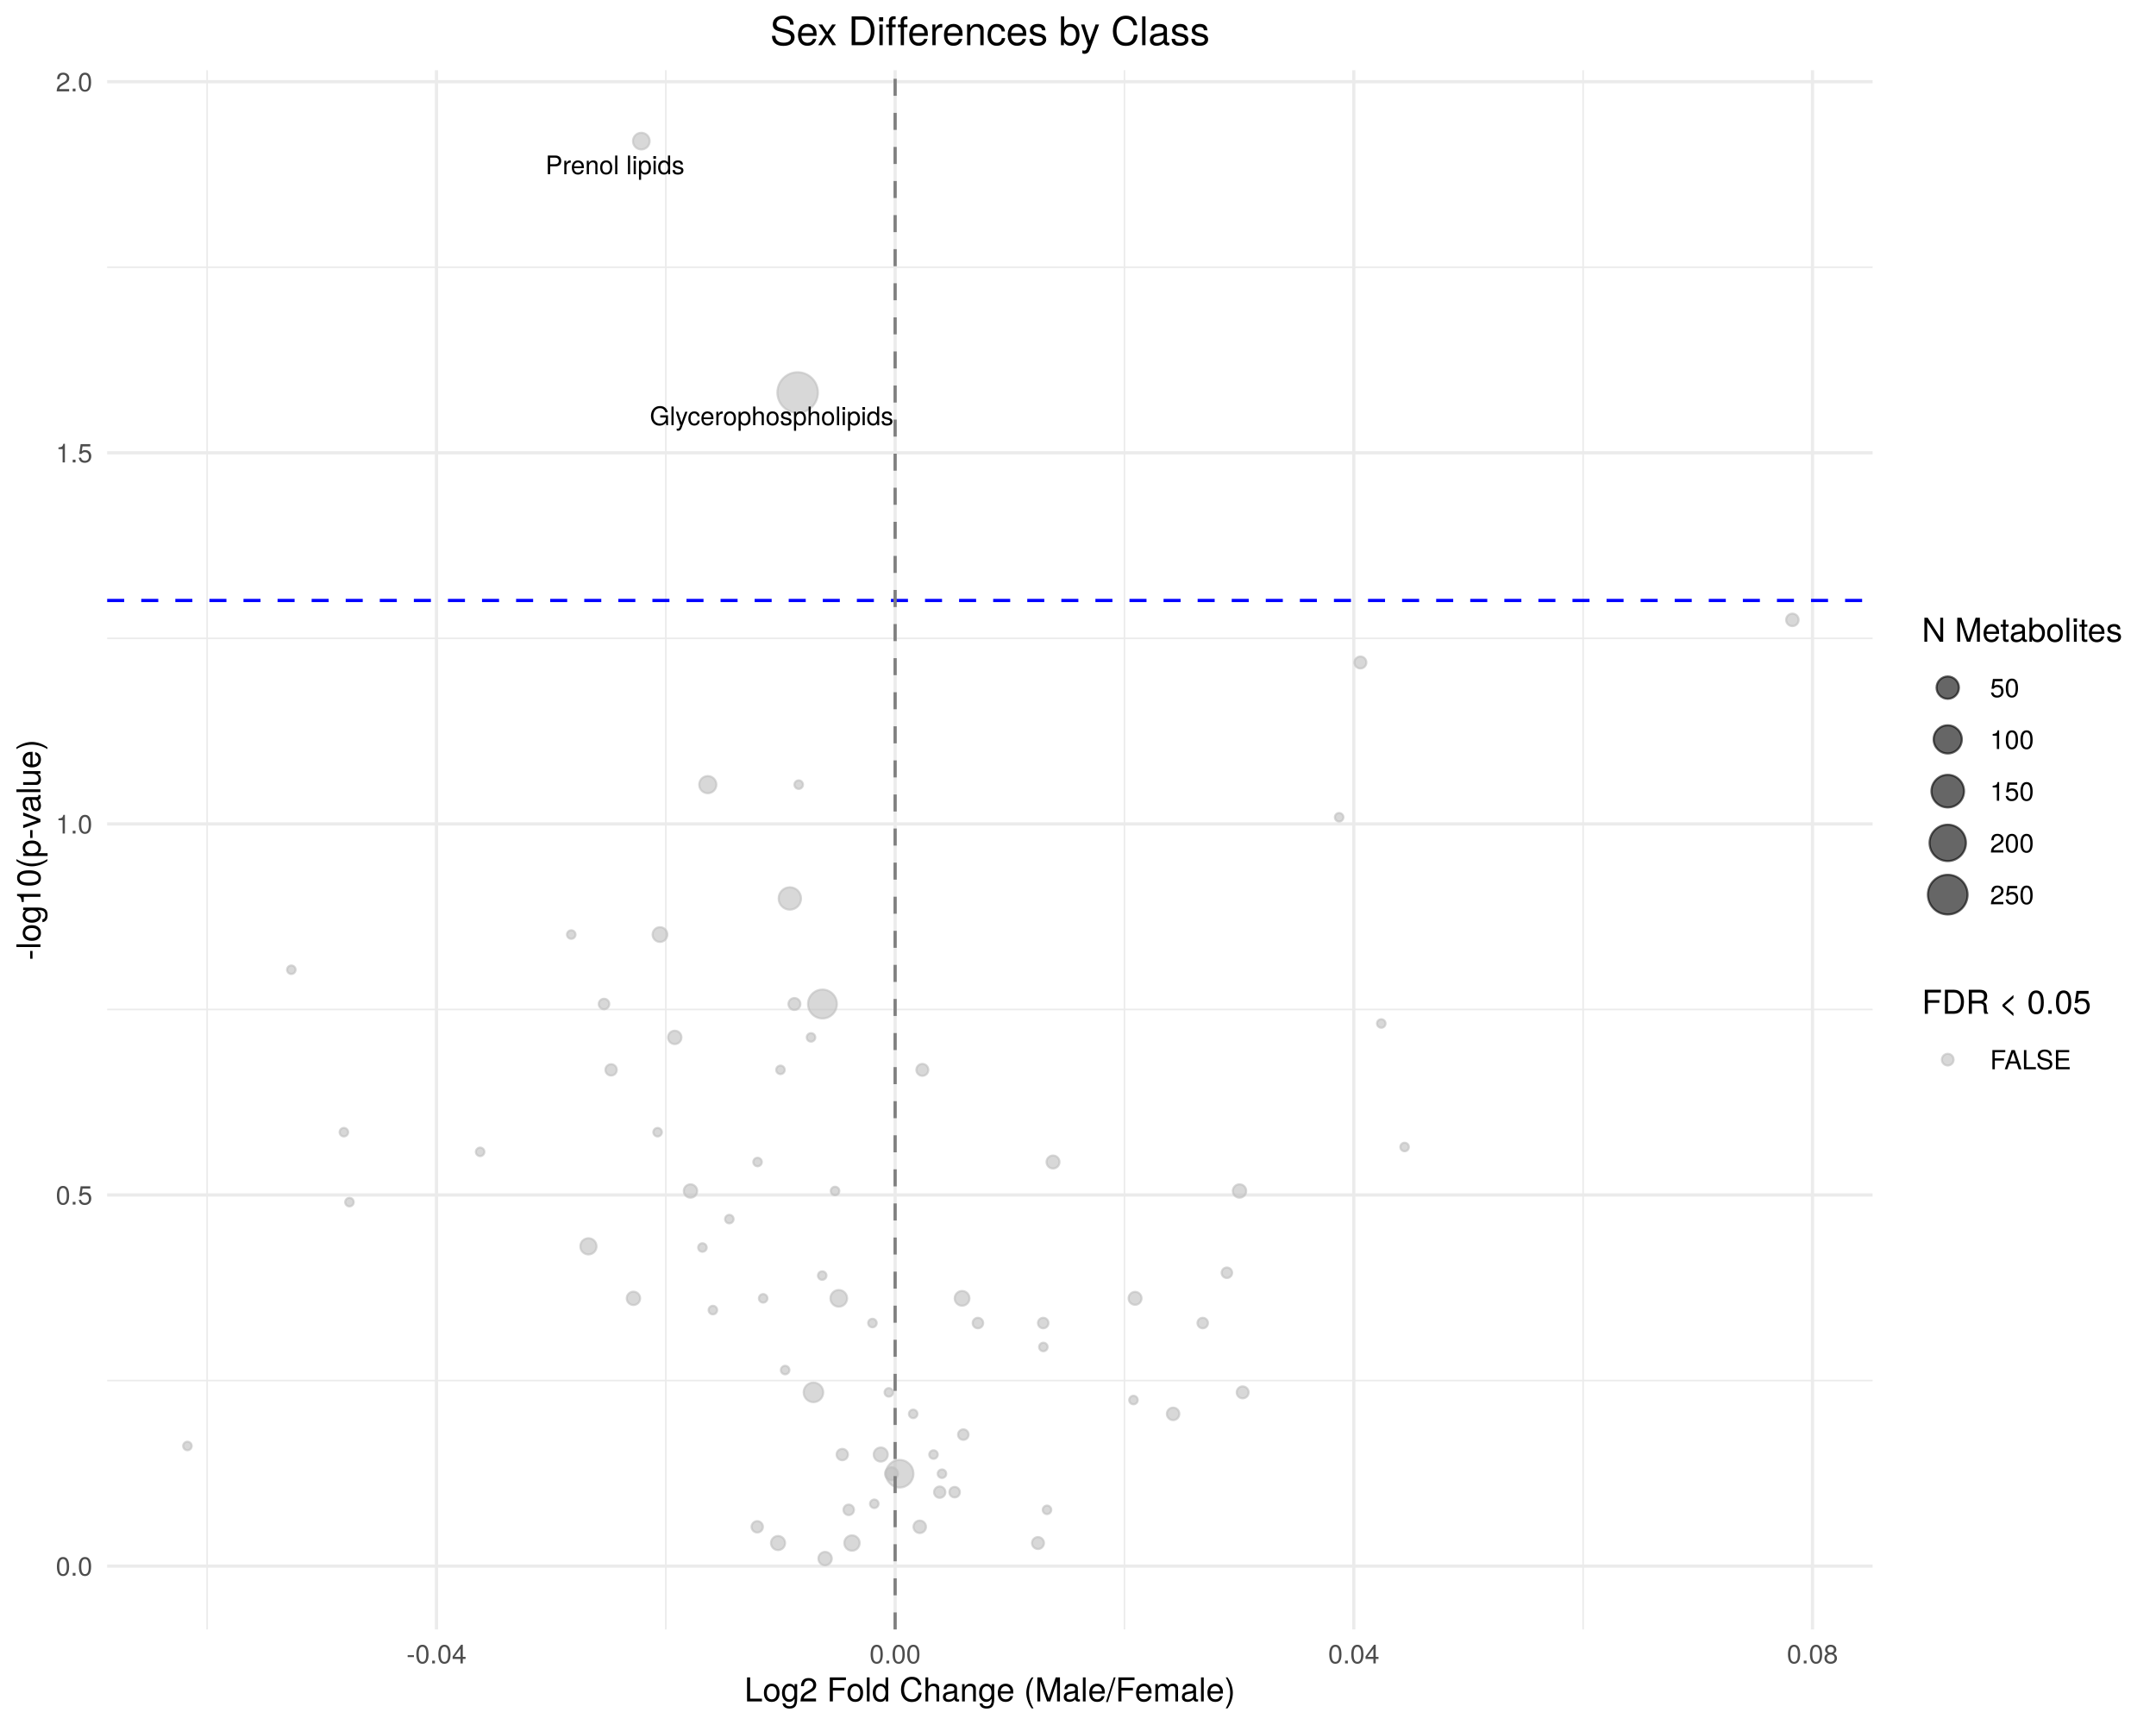
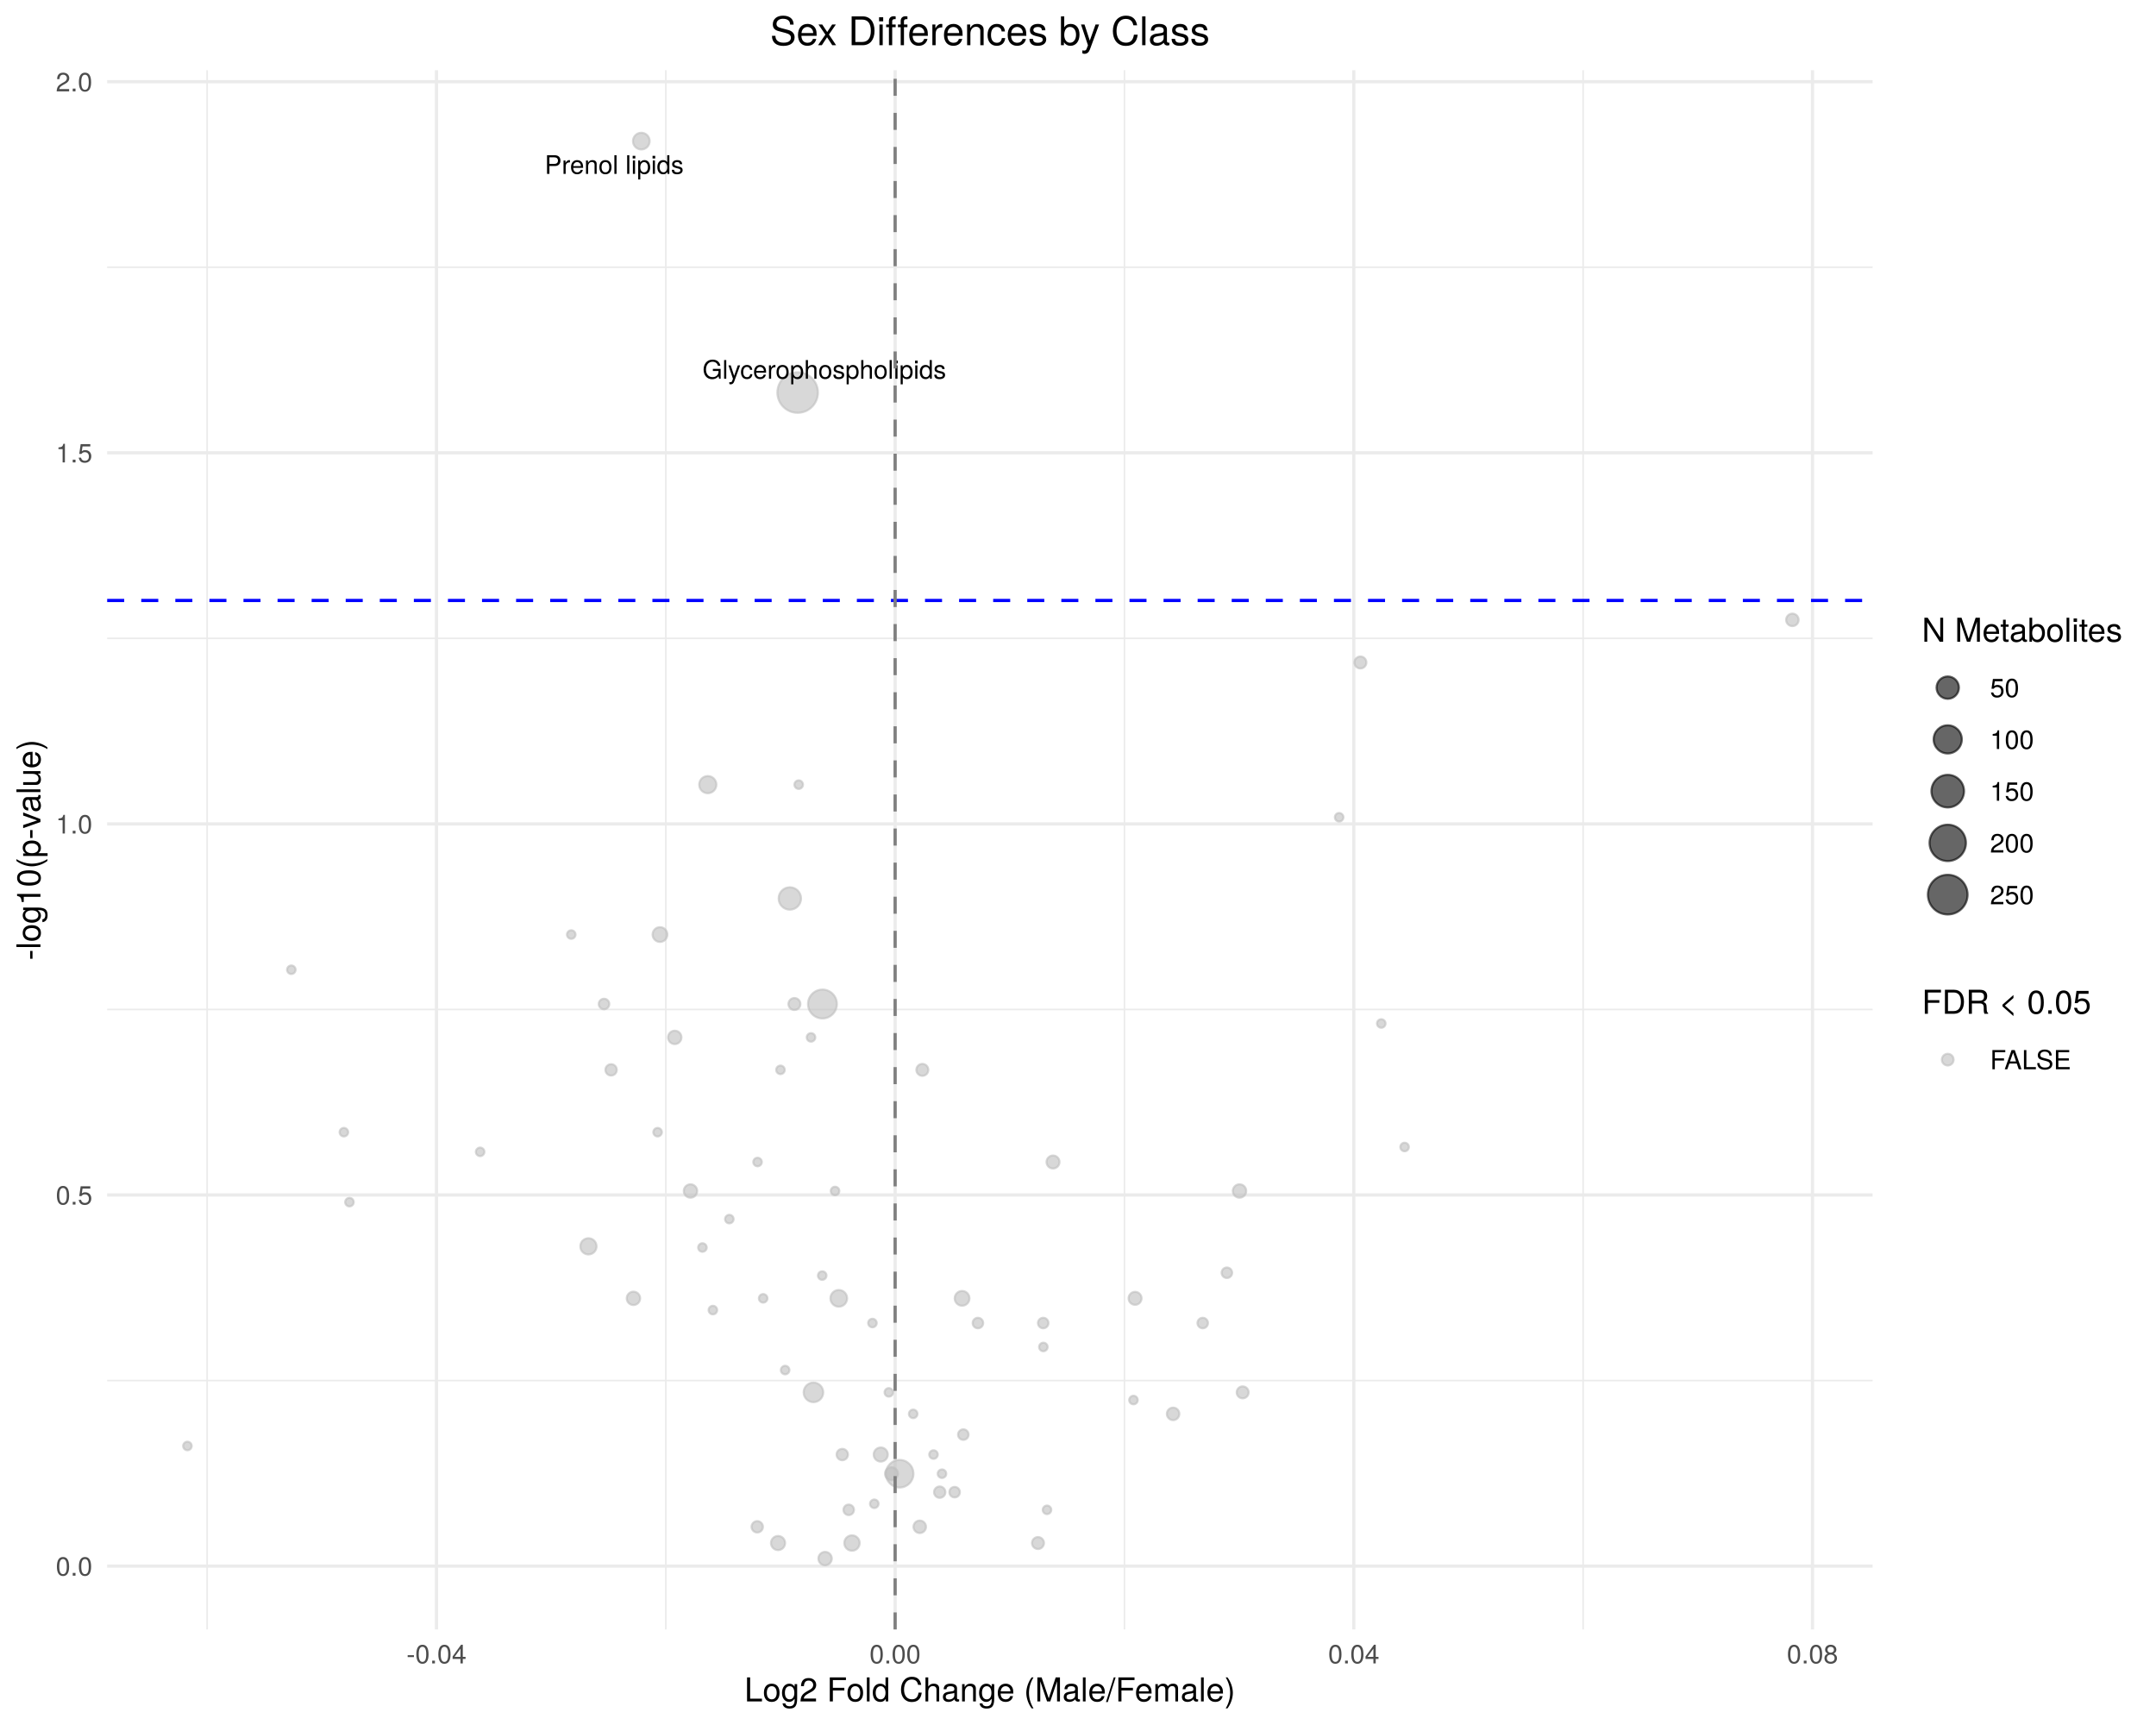
<svg xmlns="http://www.w3.org/2000/svg" class="svglite" width="720.00pt" height="576.00pt" viewBox="0 0 720.00 576.00">
  <defs>
    <style type="text/css">
    .svglite line, .svglite polyline, .svglite polygon, .svglite path, .svglite rect, .svglite circle {
      fill: none;
      stroke: #000000;
      stroke-linecap: round;
      stroke-linejoin: round;
      stroke-miterlimit: 10.00;
    }
    .svglite text {
      white-space: pre;
    }
  </style>
  </defs>
  <rect width="100%" height="100%" style="stroke: none; fill: none;" />
  <defs>
    <clipPath id="cpMC4wMHw3MjAuMDB8MC4wMHw1NzYuMDA=">
      <rect x="0.00" y="0.00" width="720.00" height="576.00" />
    </clipPath>
  </defs>
  <g clip-path="url(#cpMC4wMHw3MjAuMDB8MC4wMHw1NzYuMDA=)">
</g>
  <defs>
    <clipPath id="cpMzUuNzl8NjI1LjM3fDIzLjQ1fDU0NC4wOQ==">
      <rect x="35.79" y="23.45" width="589.57" height="520.64" />
    </clipPath>
  </defs>
  <g clip-path="url(#cpMzUuNzl8NjI1LjM3fDIzLjQ1fDU0NC4wOQ==)">
    <polyline points="35.79,460.98 625.37,460.98 " style="stroke-width: 0.53; stroke: #EBEBEB; stroke-linecap: butt;" />
    <polyline points="35.79,337.07 625.37,337.07 " style="stroke-width: 0.53; stroke: #EBEBEB; stroke-linecap: butt;" />
    <polyline points="35.79,213.16 625.37,213.16 " style="stroke-width: 0.53; stroke: #EBEBEB; stroke-linecap: butt;" />
    <polyline points="35.79,89.24 625.37,89.24 " style="stroke-width: 0.53; stroke: #EBEBEB; stroke-linecap: butt;" />
    <polyline points="69.17,544.09 69.17,23.45 " style="stroke-width: 0.53; stroke: #EBEBEB; stroke-linecap: butt;" />
    <polyline points="222.35,544.09 222.35,23.45 " style="stroke-width: 0.53; stroke: #EBEBEB; stroke-linecap: butt;" />
    <polyline points="375.52,544.09 375.52,23.45 " style="stroke-width: 0.53; stroke: #EBEBEB; stroke-linecap: butt;" />
    <polyline points="528.69,544.09 528.69,23.45 " style="stroke-width: 0.53; stroke: #EBEBEB; stroke-linecap: butt;" />
    <polyline points="35.79,522.94 625.37,522.94 " style="stroke-width: 1.07; stroke: #EBEBEB; stroke-linecap: butt;" />
    <polyline points="35.79,399.02 625.37,399.02 " style="stroke-width: 1.07; stroke: #EBEBEB; stroke-linecap: butt;" />
    <polyline points="35.79,275.11 625.37,275.11 " style="stroke-width: 1.07; stroke: #EBEBEB; stroke-linecap: butt;" />
    <polyline points="35.79,151.20 625.37,151.20 " style="stroke-width: 1.07; stroke: #EBEBEB; stroke-linecap: butt;" />
    <polyline points="35.79,27.29 625.37,27.29 " style="stroke-width: 1.07; stroke: #EBEBEB; stroke-linecap: butt;" />
    <polyline points="145.76,544.09 145.76,23.45 " style="stroke-width: 1.07; stroke: #EBEBEB; stroke-linecap: butt;" />
    <polyline points="298.93,544.09 298.93,23.45 " style="stroke-width: 1.07; stroke: #EBEBEB; stroke-linecap: butt;" />
    <polyline points="452.10,544.09 452.10,23.45 " style="stroke-width: 1.07; stroke: #EBEBEB; stroke-linecap: butt;" />
    <polyline points="605.28,544.09 605.28,23.45 " style="stroke-width: 1.07; stroke: #EBEBEB; stroke-linecap: butt;" />
    <circle cx="214.17" cy="47.12" r="2.78" style="stroke-width: 0.71; stroke: #BEBEBE; stroke-opacity: 0.60; fill: #BEBEBE; fill-opacity: 0.60;" />
    <circle cx="266.38" cy="131.07" r="6.76" style="stroke-width: 0.71; stroke: #BEBEBE; stroke-opacity: 0.60; fill: #BEBEBE; fill-opacity: 0.60;" />
    <circle cx="598.57" cy="206.98" r="2.08" style="stroke-width: 0.71; stroke: #BEBEBE; stroke-opacity: 0.60; fill: #BEBEBE; fill-opacity: 0.60;" />
    <circle cx="454.31" cy="221.21" r="1.99" style="stroke-width: 0.71; stroke: #BEBEBE; stroke-opacity: 0.60; fill: #BEBEBE; fill-opacity: 0.60;" />
    <circle cx="236.37" cy="262.00" r="2.86" style="stroke-width: 0.71; stroke: #BEBEBE; stroke-opacity: 0.60; fill: #BEBEBE; fill-opacity: 0.60;" />
    <circle cx="266.73" cy="262.00" r="1.42" style="stroke-width: 0.71; stroke: #BEBEBE; stroke-opacity: 0.60; fill: #BEBEBE; fill-opacity: 0.60;" />
    <circle cx="447.21" cy="272.89" r="1.42" style="stroke-width: 0.71; stroke: #BEBEBE; stroke-opacity: 0.60; fill: #BEBEBE; fill-opacity: 0.60;" />
    <circle cx="263.77" cy="300.01" r="3.73" style="stroke-width: 0.71; stroke: #BEBEBE; stroke-opacity: 0.60; fill: #BEBEBE; fill-opacity: 0.60;" />
    <circle cx="220.40" cy="312.06" r="2.46" style="stroke-width: 0.71; stroke: #BEBEBE; stroke-opacity: 0.60; fill: #BEBEBE; fill-opacity: 0.60;" />
    <circle cx="190.77" cy="312.06" r="1.42" style="stroke-width: 0.71; stroke: #BEBEBE; stroke-opacity: 0.60; fill: #BEBEBE; fill-opacity: 0.60;" />
    <circle cx="97.29" cy="323.81" r="1.42" style="stroke-width: 0.71; stroke: #BEBEBE; stroke-opacity: 0.60; fill: #BEBEBE; fill-opacity: 0.60;" />
    <circle cx="274.66" cy="335.25" r="4.81" style="stroke-width: 0.71; stroke: #BEBEBE; stroke-opacity: 0.60; fill: #BEBEBE; fill-opacity: 0.60;" />
    <circle cx="265.30" cy="335.25" r="1.99" style="stroke-width: 0.71; stroke: #BEBEBE; stroke-opacity: 0.60; fill: #BEBEBE; fill-opacity: 0.60;" />
    <circle cx="201.72" cy="335.25" r="1.75" style="stroke-width: 0.71; stroke: #BEBEBE; stroke-opacity: 0.60; fill: #BEBEBE; fill-opacity: 0.60;" />
    <circle cx="461.28" cy="341.76" r="1.42" style="stroke-width: 0.71; stroke: #BEBEBE; stroke-opacity: 0.60; fill: #BEBEBE; fill-opacity: 0.60;" />
    <circle cx="225.34" cy="346.40" r="2.23" style="stroke-width: 0.71; stroke: #BEBEBE; stroke-opacity: 0.60; fill: #BEBEBE; fill-opacity: 0.60;" />
    <circle cx="270.84" cy="346.40" r="1.42" style="stroke-width: 0.71; stroke: #BEBEBE; stroke-opacity: 0.60; fill: #BEBEBE; fill-opacity: 0.60;" />
    <circle cx="308.02" cy="357.24" r="1.99" style="stroke-width: 0.71; stroke: #BEBEBE; stroke-opacity: 0.60; fill: #BEBEBE; fill-opacity: 0.60;" />
    <circle cx="204.08" cy="357.24" r="1.89" style="stroke-width: 0.71; stroke: #BEBEBE; stroke-opacity: 0.60; fill: #BEBEBE; fill-opacity: 0.60;" />
    <circle cx="260.64" cy="357.24" r="1.42" style="stroke-width: 0.71; stroke: #BEBEBE; stroke-opacity: 0.60; fill: #BEBEBE; fill-opacity: 0.60;" />
    <circle cx="219.61" cy="378.05" r="1.42" style="stroke-width: 0.71; stroke: #BEBEBE; stroke-opacity: 0.60; fill: #BEBEBE; fill-opacity: 0.60;" />
    <circle cx="114.84" cy="378.05" r="1.42" style="stroke-width: 0.71; stroke: #BEBEBE; stroke-opacity: 0.60; fill: #BEBEBE; fill-opacity: 0.60;" />
    <circle cx="469.07" cy="383.00" r="1.42" style="stroke-width: 0.71; stroke: #BEBEBE; stroke-opacity: 0.60; fill: #BEBEBE; fill-opacity: 0.60;" />
    <circle cx="160.34" cy="384.62" r="1.42" style="stroke-width: 0.71; stroke: #BEBEBE; stroke-opacity: 0.60; fill: #BEBEBE; fill-opacity: 0.60;" />
    <circle cx="351.66" cy="388.01" r="2.16" style="stroke-width: 0.71; stroke: #BEBEBE; stroke-opacity: 0.60; fill: #BEBEBE; fill-opacity: 0.60;" />
    <circle cx="252.99" cy="388.01" r="1.42" style="stroke-width: 0.71; stroke: #BEBEBE; stroke-opacity: 0.60; fill: #BEBEBE; fill-opacity: 0.60;" />
    <circle cx="230.59" cy="397.69" r="2.23" style="stroke-width: 0.71; stroke: #BEBEBE; stroke-opacity: 0.60; fill: #BEBEBE; fill-opacity: 0.60;" />
    <circle cx="413.94" cy="397.69" r="2.23" style="stroke-width: 0.71; stroke: #BEBEBE; stroke-opacity: 0.60; fill: #BEBEBE; fill-opacity: 0.60;" />
    <circle cx="278.87" cy="397.69" r="1.42" style="stroke-width: 0.71; stroke: #BEBEBE; stroke-opacity: 0.60; fill: #BEBEBE; fill-opacity: 0.60;" />
    <circle cx="116.70" cy="401.41" r="1.42" style="stroke-width: 0.71; stroke: #BEBEBE; stroke-opacity: 0.60; fill: #BEBEBE; fill-opacity: 0.60;" />
    <circle cx="243.56" cy="407.07" r="1.42" style="stroke-width: 0.71; stroke: #BEBEBE; stroke-opacity: 0.60; fill: #BEBEBE; fill-opacity: 0.60;" />
    <circle cx="196.51" cy="416.17" r="2.70" style="stroke-width: 0.71; stroke: #BEBEBE; stroke-opacity: 0.60; fill: #BEBEBE; fill-opacity: 0.60;" />
    <circle cx="234.58" cy="416.56" r="1.42" style="stroke-width: 0.71; stroke: #BEBEBE; stroke-opacity: 0.60; fill: #BEBEBE; fill-opacity: 0.60;" />
    <circle cx="409.72" cy="424.99" r="1.75" style="stroke-width: 0.71; stroke: #BEBEBE; stroke-opacity: 0.60; fill: #BEBEBE; fill-opacity: 0.60;" />
    <circle cx="274.58" cy="425.93" r="1.42" style="stroke-width: 0.71; stroke: #BEBEBE; stroke-opacity: 0.60; fill: #BEBEBE; fill-opacity: 0.60;" />
    <circle cx="321.29" cy="433.53" r="2.46" style="stroke-width: 0.71; stroke: #BEBEBE; stroke-opacity: 0.60; fill: #BEBEBE; fill-opacity: 0.60;" />
    <circle cx="379.06" cy="433.53" r="2.16" style="stroke-width: 0.71; stroke: #BEBEBE; stroke-opacity: 0.60; fill: #BEBEBE; fill-opacity: 0.60;" />
    <circle cx="211.54" cy="433.53" r="2.23" style="stroke-width: 0.71; stroke: #BEBEBE; stroke-opacity: 0.60; fill: #BEBEBE; fill-opacity: 0.60;" />
    <circle cx="280.11" cy="433.53" r="2.78" style="stroke-width: 0.71; stroke: #BEBEBE; stroke-opacity: 0.60; fill: #BEBEBE; fill-opacity: 0.60;" />
    <circle cx="254.86" cy="433.53" r="1.42" style="stroke-width: 0.71; stroke: #BEBEBE; stroke-opacity: 0.60; fill: #BEBEBE; fill-opacity: 0.60;" />
    <circle cx="238.07" cy="437.45" r="1.42" style="stroke-width: 0.71; stroke: #BEBEBE; stroke-opacity: 0.60; fill: #BEBEBE; fill-opacity: 0.60;" />
    <circle cx="348.38" cy="441.78" r="1.75" style="stroke-width: 0.71; stroke: #BEBEBE; stroke-opacity: 0.60; fill: #BEBEBE; fill-opacity: 0.60;" />
    <circle cx="401.65" cy="441.78" r="1.75" style="stroke-width: 0.71; stroke: #BEBEBE; stroke-opacity: 0.60; fill: #BEBEBE; fill-opacity: 0.60;" />
    <circle cx="291.35" cy="441.78" r="1.42" style="stroke-width: 0.71; stroke: #BEBEBE; stroke-opacity: 0.60; fill: #BEBEBE; fill-opacity: 0.60;" />
    <circle cx="326.58" cy="441.78" r="1.75" style="stroke-width: 0.71; stroke: #BEBEBE; stroke-opacity: 0.60; fill: #BEBEBE; fill-opacity: 0.60;" />
    <circle cx="348.43" cy="449.77" r="1.42" style="stroke-width: 0.71; stroke: #BEBEBE; stroke-opacity: 0.60; fill: #BEBEBE; fill-opacity: 0.60;" />
    <circle cx="262.20" cy="457.48" r="1.42" style="stroke-width: 0.71; stroke: #BEBEBE; stroke-opacity: 0.60; fill: #BEBEBE; fill-opacity: 0.60;" />
    <circle cx="296.83" cy="464.93" r="1.42" style="stroke-width: 0.71; stroke: #BEBEBE; stroke-opacity: 0.60; fill: #BEBEBE; fill-opacity: 0.60;" />
    <circle cx="414.99" cy="464.93" r="1.99" style="stroke-width: 0.71; stroke: #BEBEBE; stroke-opacity: 0.60; fill: #BEBEBE; fill-opacity: 0.60;" />
    <circle cx="271.65" cy="464.93" r="3.26" style="stroke-width: 0.71; stroke: #BEBEBE; stroke-opacity: 0.60; fill: #BEBEBE; fill-opacity: 0.60;" />
    <circle cx="378.53" cy="467.49" r="1.42" style="stroke-width: 0.71; stroke: #BEBEBE; stroke-opacity: 0.60; fill: #BEBEBE; fill-opacity: 0.60;" />
    <circle cx="391.76" cy="472.11" r="2.08" style="stroke-width: 0.71; stroke: #BEBEBE; stroke-opacity: 0.60; fill: #BEBEBE; fill-opacity: 0.60;" />
    <circle cx="304.96" cy="472.11" r="1.42" style="stroke-width: 0.71; stroke: #BEBEBE; stroke-opacity: 0.60; fill: #BEBEBE; fill-opacity: 0.60;" />
    <circle cx="321.70" cy="479.03" r="1.75" style="stroke-width: 0.71; stroke: #BEBEBE; stroke-opacity: 0.60; fill: #BEBEBE; fill-opacity: 0.60;" />
    <circle cx="62.59" cy="482.83" r="1.42" style="stroke-width: 0.71; stroke: #BEBEBE; stroke-opacity: 0.60; fill: #BEBEBE; fill-opacity: 0.60;" />
    <circle cx="281.28" cy="485.69" r="1.89" style="stroke-width: 0.71; stroke: #BEBEBE; stroke-opacity: 0.60; fill: #BEBEBE; fill-opacity: 0.60;" />
    <circle cx="294.13" cy="485.69" r="2.35" style="stroke-width: 0.71; stroke: #BEBEBE; stroke-opacity: 0.60; fill: #BEBEBE; fill-opacity: 0.60;" />
    <circle cx="311.75" cy="485.69" r="1.42" style="stroke-width: 0.71; stroke: #BEBEBE; stroke-opacity: 0.60; fill: #BEBEBE; fill-opacity: 0.60;" />
    <circle cx="300.44" cy="492.09" r="4.60" style="stroke-width: 0.71; stroke: #BEBEBE; stroke-opacity: 0.60; fill: #BEBEBE; fill-opacity: 0.60;" />
    <circle cx="297.73" cy="492.09" r="2.16" style="stroke-width: 0.71; stroke: #BEBEBE; stroke-opacity: 0.60; fill: #BEBEBE; fill-opacity: 0.60;" />
    <circle cx="314.58" cy="492.09" r="1.42" style="stroke-width: 0.71; stroke: #BEBEBE; stroke-opacity: 0.60; fill: #BEBEBE; fill-opacity: 0.60;" />
    <circle cx="318.80" cy="498.25" r="1.75" style="stroke-width: 0.71; stroke: #BEBEBE; stroke-opacity: 0.60; fill: #BEBEBE; fill-opacity: 0.60;" />
    <circle cx="313.82" cy="498.25" r="1.89" style="stroke-width: 0.71; stroke: #BEBEBE; stroke-opacity: 0.60; fill: #BEBEBE; fill-opacity: 0.60;" />
    <circle cx="291.97" cy="502.13" r="1.42" style="stroke-width: 0.71; stroke: #BEBEBE; stroke-opacity: 0.60; fill: #BEBEBE; fill-opacity: 0.60;" />
    <circle cx="283.43" cy="504.15" r="1.75" style="stroke-width: 0.71; stroke: #BEBEBE; stroke-opacity: 0.60; fill: #BEBEBE; fill-opacity: 0.60;" />
    <circle cx="349.65" cy="504.15" r="1.42" style="stroke-width: 0.71; stroke: #BEBEBE; stroke-opacity: 0.60; fill: #BEBEBE; fill-opacity: 0.60;" />
    <circle cx="307.15" cy="509.82" r="2.08" style="stroke-width: 0.71; stroke: #BEBEBE; stroke-opacity: 0.60; fill: #BEBEBE; fill-opacity: 0.60;" />
    <circle cx="252.88" cy="509.82" r="1.89" style="stroke-width: 0.71; stroke: #BEBEBE; stroke-opacity: 0.60; fill: #BEBEBE; fill-opacity: 0.60;" />
    <circle cx="259.83" cy="515.24" r="2.35" style="stroke-width: 0.71; stroke: #BEBEBE; stroke-opacity: 0.60; fill: #BEBEBE; fill-opacity: 0.60;" />
    <circle cx="346.64" cy="515.24" r="1.99" style="stroke-width: 0.71; stroke: #BEBEBE; stroke-opacity: 0.60; fill: #BEBEBE; fill-opacity: 0.60;" />
    <circle cx="284.52" cy="515.24" r="2.56" style="stroke-width: 0.71; stroke: #BEBEBE; stroke-opacity: 0.60; fill: #BEBEBE; fill-opacity: 0.60;" />
    <circle cx="275.54" cy="520.43" r="2.23" style="stroke-width: 0.71; stroke: #BEBEBE; stroke-opacity: 0.60; fill: #BEBEBE; fill-opacity: 0.60;" />
-     <text x="205.37" y="58.17" text-anchor="middle" style="font-size: 8.54px; font-weight: 0; font-family: &quot;TeX Gyre Heros&quot;;" textLength="46.46px" lengthAdjust="spacingAndGlyphs">Prenol lipids</text>
-     <text x="257.70" y="141.98" text-anchor="middle" style="font-size: 8.54px; font-weight: 0; font-family: &quot;TeX Gyre Heros&quot;;" textLength="81.55px" lengthAdjust="spacingAndGlyphs">Glycerophospholipids</text>
+     <text x="205.11" y="58.07" text-anchor="middle" style="font-size: 8.54px; font-weight: 0; font-family: &quot;TeX Gyre Heros&quot;;" textLength="46.46px" lengthAdjust="spacingAndGlyphs">Prenol lipids</text>
+     <text x="275.28" y="126.47" text-anchor="middle" style="font-size: 8.54px; font-weight: 0; font-family: &quot;TeX Gyre Heros&quot;;" textLength="81.55px" lengthAdjust="spacingAndGlyphs">Glycerophospholipids</text>
    <line x1="35.79" y1="200.51" x2="625.37" y2="200.51" style="stroke-width: 1.07; stroke: #0000FF; stroke-dasharray: 5.69,5.69; stroke-linecap: butt;" />
    <line x1="298.93" y1="544.09" x2="298.93" y2="23.45" style="stroke-width: 1.07; stroke: #7F7F7F; stroke-dasharray: 5.69,5.69; stroke-linecap: butt;" />
  </g>
  <g clip-path="url(#cpMC4wMHw3MjAuMDB8MC4wMHw1NzYuMDA=)">
    <text x="30.86" y="526.14" text-anchor="end" style="font-size: 8.80px; font-weight: 0;fill: #4D4D4D; font-family: &quot;TeX Gyre Heros&quot;;" textLength="12.23px" lengthAdjust="spacingAndGlyphs">0.0</text>
    <text x="30.86" y="402.23" text-anchor="end" style="font-size: 8.80px; font-weight: 0;fill: #4D4D4D; font-family: &quot;TeX Gyre Heros&quot;;" textLength="12.23px" lengthAdjust="spacingAndGlyphs">0.5</text>
    <text x="30.86" y="278.32" text-anchor="end" style="font-size: 8.80px; font-weight: 0;fill: #4D4D4D; font-family: &quot;TeX Gyre Heros&quot;;" textLength="12.23px" lengthAdjust="spacingAndGlyphs">1.0</text>
    <text x="30.86" y="154.41" text-anchor="end" style="font-size: 8.80px; font-weight: 0;fill: #4D4D4D; font-family: &quot;TeX Gyre Heros&quot;;" textLength="12.23px" lengthAdjust="spacingAndGlyphs">1.5</text>
    <text x="30.86" y="30.50" text-anchor="end" style="font-size: 8.80px; font-weight: 0;fill: #4D4D4D; font-family: &quot;TeX Gyre Heros&quot;;" textLength="12.23px" lengthAdjust="spacingAndGlyphs">2.0</text>
    <text x="145.76" y="555.44" text-anchor="middle" style="font-size: 8.80px; font-weight: 0;fill: #4D4D4D; font-family: &quot;TeX Gyre Heros&quot;;" textLength="20.04px" lengthAdjust="spacingAndGlyphs">-0.04</text>
    <text x="298.93" y="555.44" text-anchor="middle" style="font-size: 8.80px; font-weight: 0;fill: #4D4D4D; font-family: &quot;TeX Gyre Heros&quot;;" textLength="17.11px" lengthAdjust="spacingAndGlyphs">0.00</text>
    <text x="452.10" y="555.44" text-anchor="middle" style="font-size: 8.80px; font-weight: 0;fill: #4D4D4D; font-family: &quot;TeX Gyre Heros&quot;;" textLength="17.11px" lengthAdjust="spacingAndGlyphs">0.04</text>
    <text x="605.28" y="555.44" text-anchor="middle" style="font-size: 8.80px; font-weight: 0;fill: #4D4D4D; font-family: &quot;TeX Gyre Heros&quot;;" textLength="17.11px" lengthAdjust="spacingAndGlyphs">0.08</text>
    <text x="330.58" y="568.12" text-anchor="middle" style="font-size: 11.00px; font-weight: 0; font-family: &quot;TeX Gyre Heros&quot;;" textLength="164.40px" lengthAdjust="spacingAndGlyphs">Log2 Fold Change (Male/Female)</text>
    <text transform="translate(13.50,283.77) rotate(-90)" text-anchor="middle" style="font-size: 11.00px; font-weight: 0; font-family: &quot;TeX Gyre Heros&quot;;" textLength="73.94px" lengthAdjust="spacingAndGlyphs">-log10(p-value)</text>
    <text x="641.81" y="214.29" style="font-size: 11.00px; font-weight: 0; font-family: &quot;TeX Gyre Heros&quot;;" textLength="67.23px" lengthAdjust="spacingAndGlyphs">N Metabolites</text>
    <circle cx="650.45" cy="229.61" r="3.73" style="stroke-width: 0.71; stroke: #000000; stroke-opacity: 0.60; fill: #000000; fill-opacity: 0.60;" />
    <circle cx="650.45" cy="246.89" r="4.70" style="stroke-width: 0.71; stroke: #000000; stroke-opacity: 0.60; fill: #000000; fill-opacity: 0.60;" />
    <circle cx="650.45" cy="264.17" r="5.44" style="stroke-width: 0.71; stroke: #000000; stroke-opacity: 0.60; fill: #000000; fill-opacity: 0.60;" />
    <circle cx="650.45" cy="281.45" r="6.07" style="stroke-width: 0.71; stroke: #000000; stroke-opacity: 0.60; fill: #000000; fill-opacity: 0.60;" />
    <circle cx="650.45" cy="298.73" r="6.62" style="stroke-width: 0.71; stroke: #000000; stroke-opacity: 0.60; fill: #000000; fill-opacity: 0.60;" />
    <text x="664.57" y="232.82" style="font-size: 8.80px; font-weight: 0; font-family: &quot;TeX Gyre Heros&quot;;" textLength="9.78px" lengthAdjust="spacingAndGlyphs">50</text>
    <text x="664.57" y="250.10" style="font-size: 8.80px; font-weight: 0; font-family: &quot;TeX Gyre Heros&quot;;" textLength="14.67px" lengthAdjust="spacingAndGlyphs">100</text>
    <text x="664.57" y="267.38" style="font-size: 8.80px; font-weight: 0; font-family: &quot;TeX Gyre Heros&quot;;" textLength="14.67px" lengthAdjust="spacingAndGlyphs">150</text>
    <text x="664.57" y="284.66" style="font-size: 8.80px; font-weight: 0; font-family: &quot;TeX Gyre Heros&quot;;" textLength="14.67px" lengthAdjust="spacingAndGlyphs">200</text>
    <text x="664.57" y="301.94" style="font-size: 8.80px; font-weight: 0; font-family: &quot;TeX Gyre Heros&quot;;" textLength="14.67px" lengthAdjust="spacingAndGlyphs">250</text>
    <text x="641.81" y="338.51" style="font-size: 11.00px; font-weight: 0; font-family: &quot;TeX Gyre Heros&quot;;" textLength="56.54px" lengthAdjust="spacingAndGlyphs">FDR &lt; 0.05</text>
    <circle cx="650.45" cy="353.83" r="1.95" style="stroke-width: 0.71; stroke: #BEBEBE; stroke-opacity: 0.60; fill: #BEBEBE; fill-opacity: 0.60;" />
    <text x="664.57" y="357.04" style="font-size: 8.80px; font-weight: 0; font-family: &quot;TeX Gyre Heros&quot;;" textLength="27.87px" lengthAdjust="spacingAndGlyphs">FALSE</text>
    <text x="330.58" y="15.09" text-anchor="middle" style="font-size: 13.20px; font-weight: 0; font-family: &quot;TeX Gyre Heros&quot;;" textLength="147.29px" lengthAdjust="spacingAndGlyphs">Sex Differences by Class</text>
  </g>
</svg>
